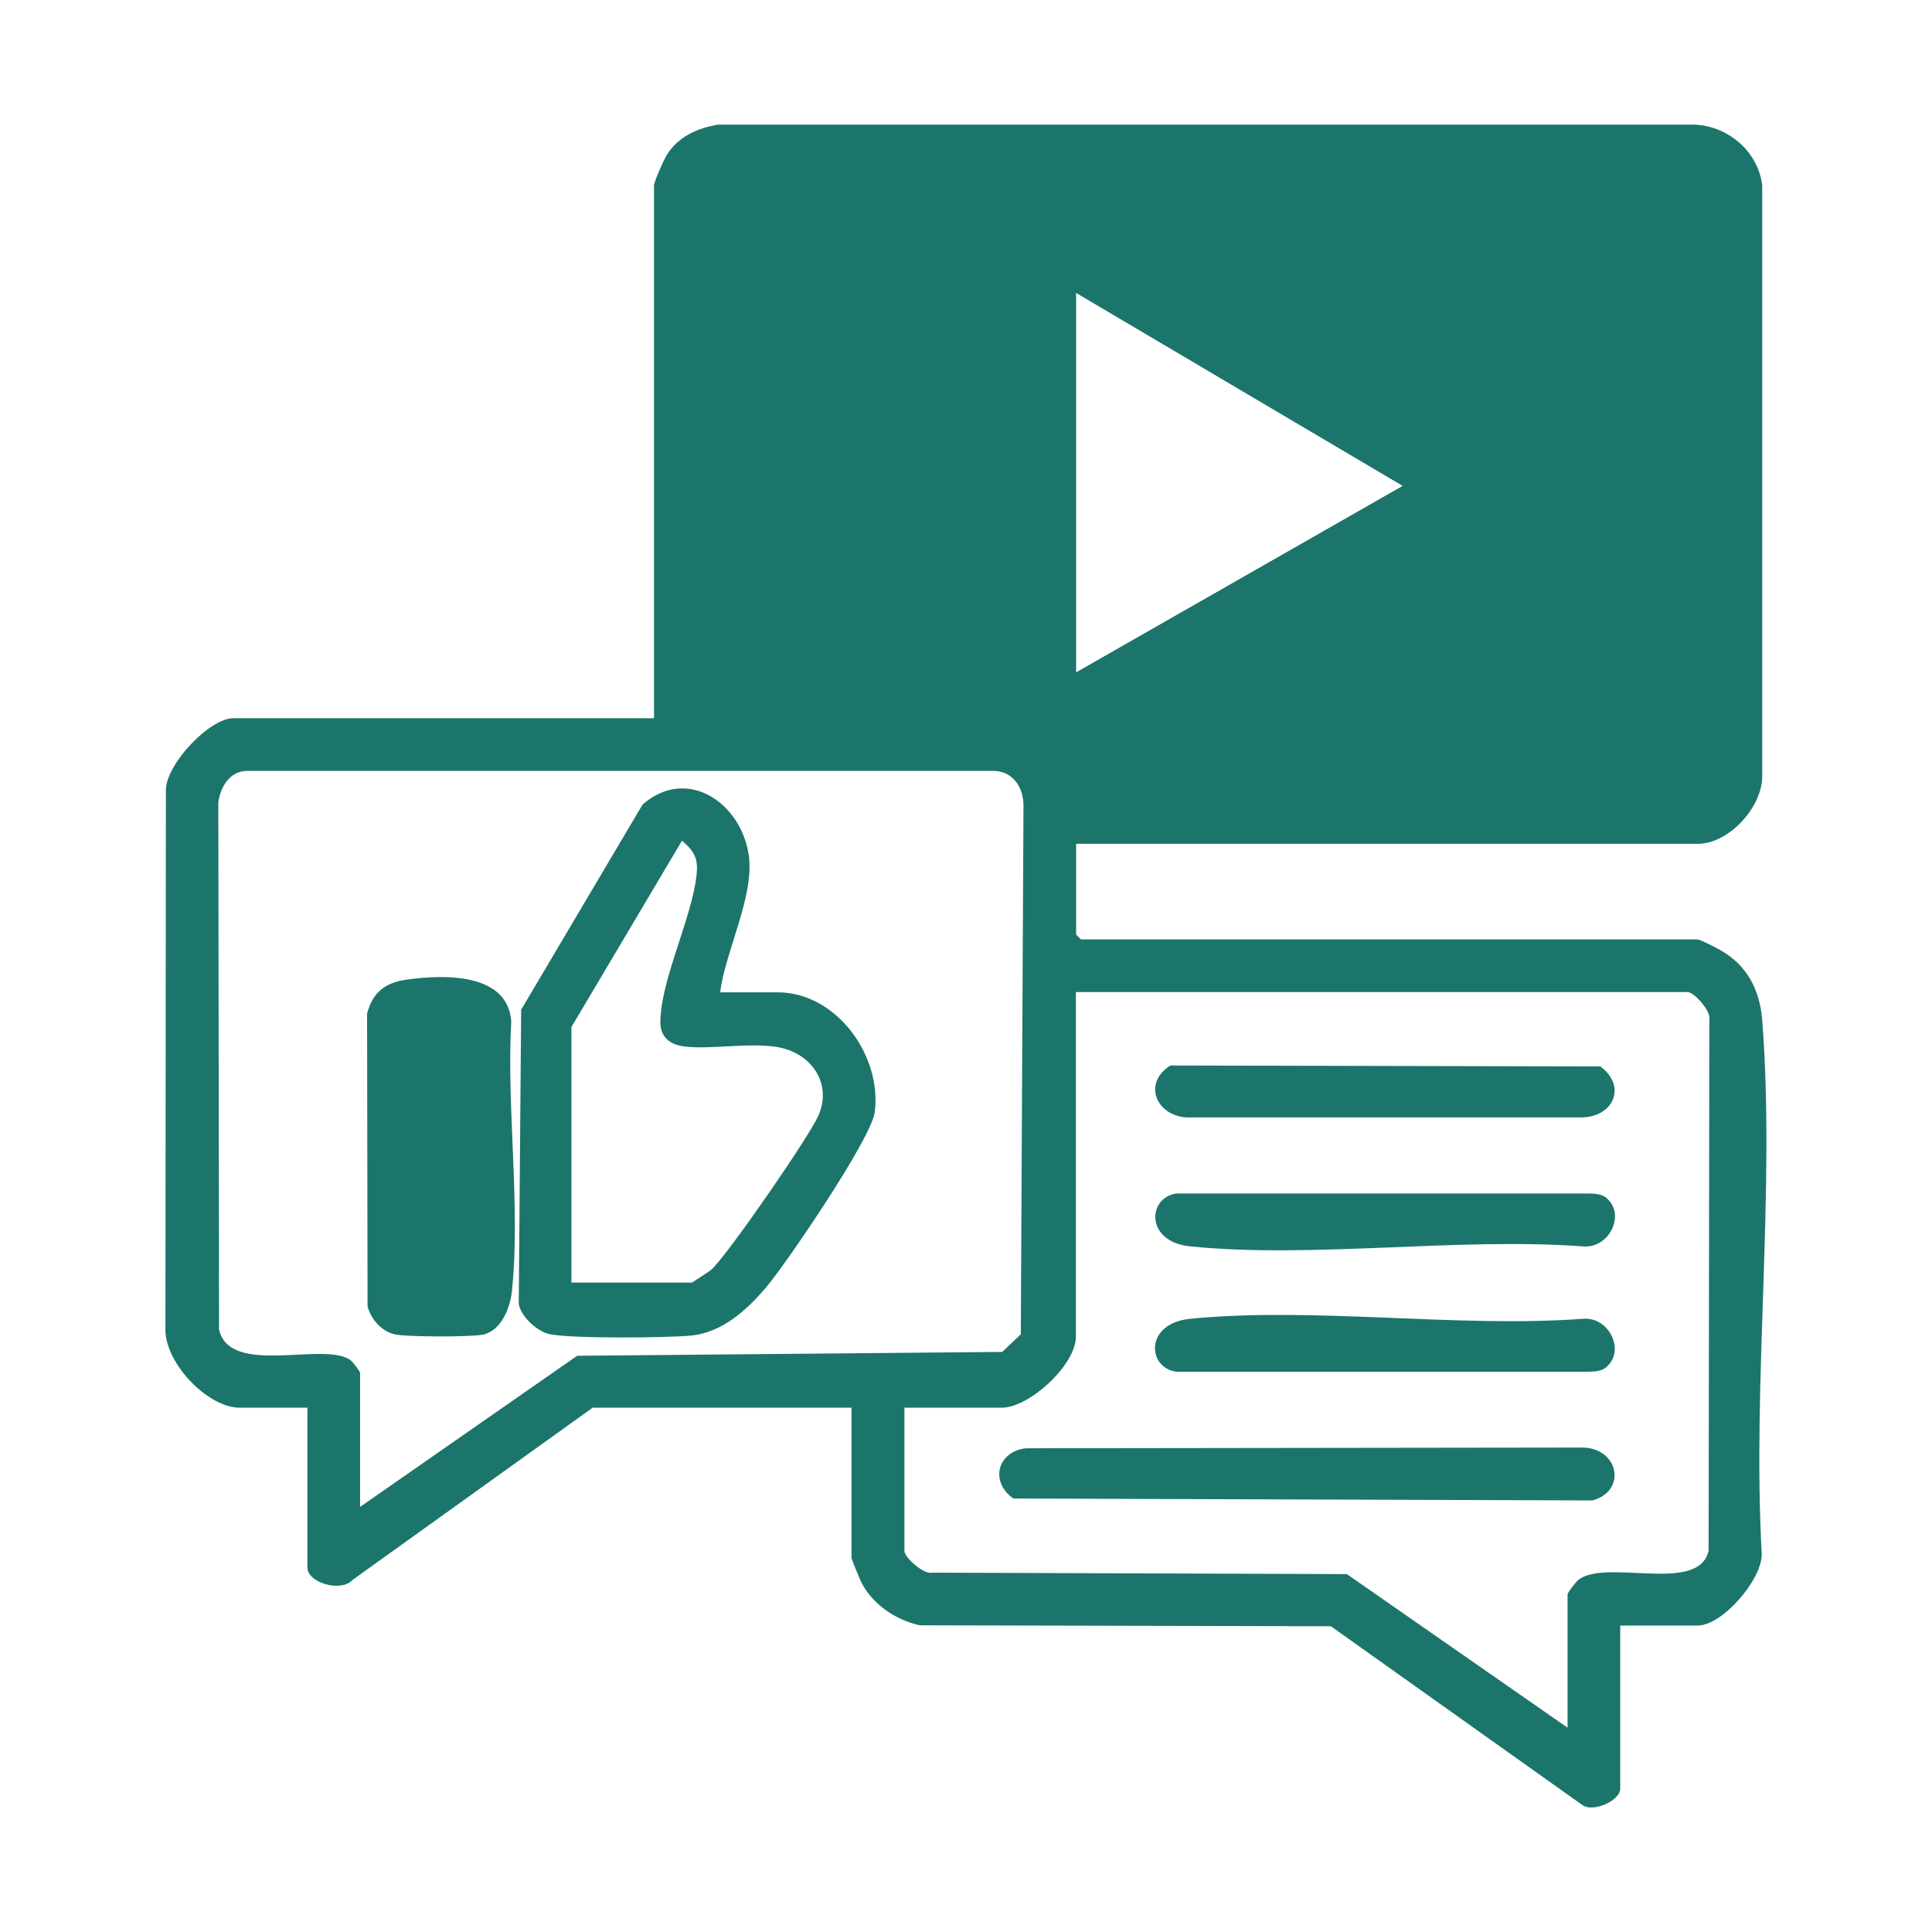
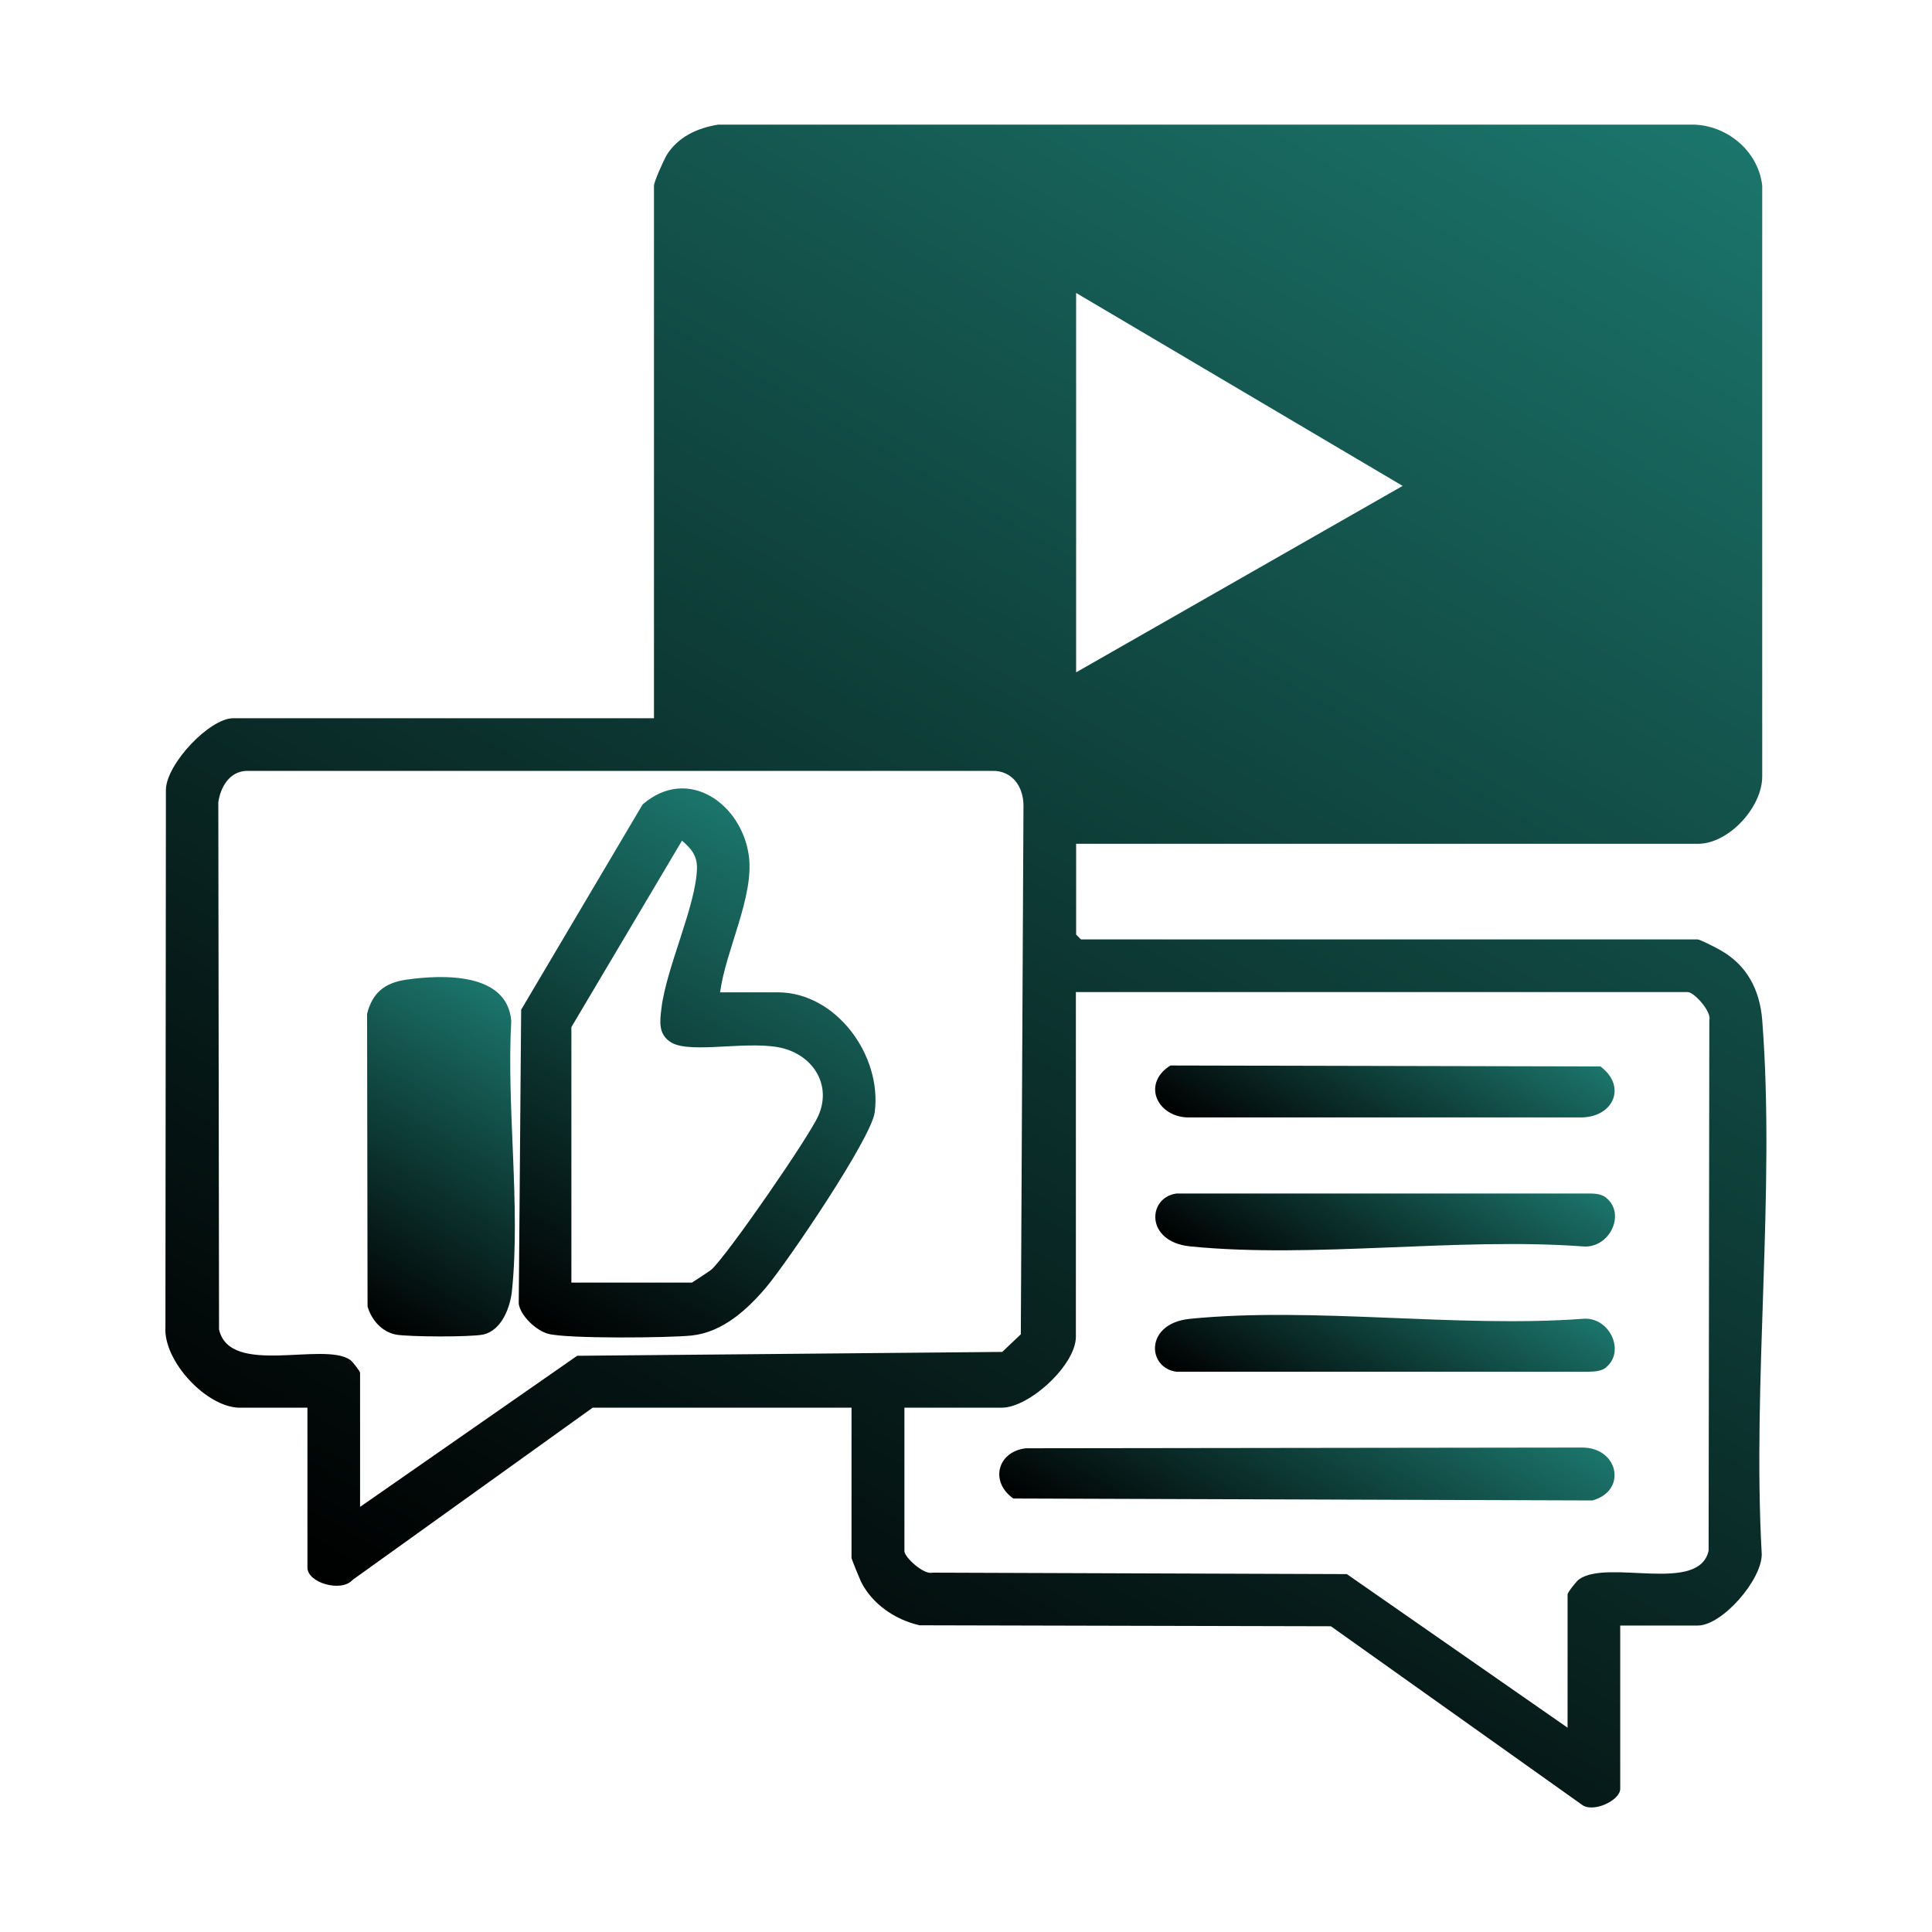
- <svg xmlns="http://www.w3.org/2000/svg" id="Layer_1" version="1.1" viewBox="0 0 80 80">
+ <svg xmlns="http://www.w3.org/2000/svg" xmlns:xlink="http://www.w3.org/1999/xlink" id="Layer_1" version="1.1" viewBox="0 0 80 80">
  <defs>
    <style>
      .st0 {
-         fill: #1b756b;
+         fill: url(#linear-gradient2);
+       }
+ 
+       .st1 {
+         fill: url(#linear-gradient1);
+       }
+ 
+       .st2 {
+         fill: url(#linear-gradient3);
+       }
+ 
+       .st3 {
+         fill: url(#linear-gradient6);
+       }
+ 
+       .st4 {
+         fill: url(#linear-gradient7);
+       }
+ 
+       .st5 {
+         fill: url(#linear-gradient5);
+       }
+ 
+       .st6 {
+         fill: url(#linear-gradient4);
+       }
+ 
+       .st7 {
+         fill: url(#linear-gradient);
      }
    </style>
+     <linearGradient id="linear-gradient" x1="66.44" y1="2.62" x2="25.9" y2="72.83" gradientUnits="userSpaceOnUse">
+       <stop offset="0" stop-color="#1b756b" />
+       <stop offset="1" stop-color="#000" />
+     </linearGradient>
+     <linearGradient id="linear-gradient1" x1="57.56" y1="55.1" x2="50.65" y2="67.07" xlink:href="#linear-gradient" />
+     <linearGradient id="linear-gradient2" x1="60" y1="40.54" x2="54.71" y2="49.69" xlink:href="#linear-gradient" />
+     <linearGradient id="linear-gradient3" x1="60" y1="45.83" x2="54.72" y2="54.98" xlink:href="#linear-gradient" />
+     <linearGradient id="linear-gradient4" x1="60.03" y1="51.18" x2="54.73" y2="60.37" xlink:href="#linear-gradient" />
+     <linearGradient id="linear-gradient5" x1="33.85" y1="35.53" x2="22.51" y2="55.17" xlink:href="#linear-gradient" />
+     <linearGradient id="linear-gradient6" x1="21.75" y1="41.72" x2="14.52" y2="54.26" xlink:href="#linear-gradient" />
+     <linearGradient id="linear-gradient7" x1="-120.47" y1="-117.87" x2="-262.53" y2="128.19" gradientUnits="userSpaceOnUse">
+       <stop offset="0" stop-color="#1b756b" />
+       <stop offset="1" stop-color="#005561" />
+     </linearGradient>
  </defs>
-   <path class="st0" d="M44.56,34.94v3.76l.2.2h25.54c.09,0,.78.35.93.44,1.11.62,1.64,1.65,1.74,2.9.55,7.11-.42,14.94-.02,22.12,0,1.07-1.64,2.95-2.65,2.95h-3.21v6.76c0,.49-1.15,1.02-1.6.65l-10.38-7.38-17.03-.04c-1.01-.23-1.96-.87-2.43-1.81-.06-.13-.39-.93-.39-.98v-6.22h-10.72l-9.94,7.13c-.47.53-1.87.12-1.87-.51v-6.62h-2.8c-1.36,0-3.17-1.92-3.08-3.34l.02-22.26c.03-1.07,1.81-2.95,2.79-2.95h17.42V7.69c0-.17.4-1.05.52-1.26.47-.76,1.27-1.13,2.14-1.27h40.3c1.44-.01,2.77,1.08,2.93,2.53v24.46c0,1.28-1.39,2.79-2.66,2.79h-25.75ZM44.56,12.13v15.71l13.52-7.72-13.52-7.99ZM14.92,62.39l8.98-6.25,17.6-.16.77-.73.11-21.89c0-.78-.46-1.46-1.3-1.44H10.2c-.7.03-1.07.67-1.16,1.3l.03,21.83c.44,1.96,4.32.49,5.43,1.26.1.07.41.47.41.54v5.53ZM64.91,71.55v-5.53c0-.08.36-.54.47-.62,1.2-.86,4.97.61,5.37-1.19l.03-21.97c.1-.36-.64-1.16-.89-1.16h-25.34v14.27c0,1.17-1.93,2.94-3.07,2.94h-4.03v5.94c0,.25.8.99,1.16.89l17.16.06,9.14,6.36Z" />
-   <path class="st0" d="M42.47,59.97l23.05-.03c1.5.01,1.87,1.79.42,2.19l-23.98-.08c-.97-.68-.68-1.93.51-2.08Z" />
-   <path class="st0" d="M48.48,44.12l17.79.04c1.09.81.56,2.07-.75,2.11h-16.39c-1.27-.08-1.83-1.44-.65-2.16Z" />
-   <path class="st0" d="M66.51,49.6c.83.67.13,2.12-.98,2.01-5.2-.38-11.14.51-16.25,0-1.87-.19-1.77-2.03-.56-2.19h17.09c.25.01.5.02.71.18Z" />
-   <path class="st0" d="M66.51,56.62c-.2.16-.46.17-.71.18h-17.09c-1.21-.16-1.32-2,.56-2.19,5.11-.51,11.05.38,16.25,0,1.11-.12,1.81,1.34.98,2.01Z" />
-   <path class="st0" d="M29.81,41.09h2.39c2.43,0,4.33,2.62,4.02,4.97-.14,1.08-3.63,6.22-4.5,7.25-.79.93-1.8,1.85-3.07,1.99-.96.1-5.16.14-5.95-.07-.49-.13-1.14-.73-1.22-1.24l.1-12.18,5.03-8.5c1.87-1.62,4.11-.03,4.4,2.14.22,1.68-.97,3.93-1.19,5.63ZM23.66,53.11h4.99s.72-.46.82-.55c.68-.63,4.05-5.51,4.42-6.37.54-1.24-.18-2.42-1.42-2.77-1.35-.38-3.84.24-4.67-.25-.55-.33-.48-.86-.41-1.43.21-1.7,1.43-4.24,1.47-5.78.01-.54-.24-.82-.62-1.15l-4.58,7.72v10.59Z" />
-   <path class="st0" d="M16.8,40.57c1.51-.22,4.21-.32,4.37,1.71-.2,3.56.39,7.66.03,11.16-.07.7-.43,1.65-1.19,1.82-.5.11-3.11.1-3.63,0-.58-.12-1-.61-1.16-1.16l-.02-12.12c.22-.87.73-1.28,1.6-1.41Z" />
+   <path class="st7" d="M44.56,34.94v3.76l.2.2h25.54c.09,0,.78.35.93.44,1.11.62,1.64,1.65,1.74,2.9.55,7.11-.42,14.94-.02,22.12,0,1.07-1.64,2.95-2.65,2.95h-3.21v6.76c0,.49-1.15,1.02-1.6.65l-10.38-7.38-17.03-.04c-1.01-.23-1.96-.87-2.43-1.81-.06-.13-.39-.93-.39-.98v-6.22h-10.72l-9.94,7.13c-.47.53-1.87.12-1.87-.51v-6.62h-2.8c-1.36,0-3.17-1.92-3.08-3.34l.02-22.26c.03-1.07,1.81-2.95,2.79-2.95h17.42V7.69c0-.17.4-1.05.52-1.26.47-.76,1.27-1.13,2.14-1.27h40.3c1.44-.01,2.77,1.08,2.93,2.53v24.46c0,1.28-1.39,2.79-2.66,2.79,0,0-25.75,0-25.75,0ZM44.56,12.13v15.71l13.52-7.72s-13.52-7.99-13.52-7.99ZM14.92,62.39l8.98-6.25,17.6-.16.77-.73.11-21.89c0-.78-.46-1.46-1.3-1.44H10.2c-.7.03-1.07.67-1.16,1.3l.03,21.83c.44,1.96,4.32.49,5.43,1.26.1.07.41.47.41.54v5.53h.01ZM64.91,71.55v-5.53c0-.08.36-.54.47-.62,1.2-.86,4.97.61,5.37-1.19l.03-21.97c.1-.36-.64-1.16-.89-1.16h-25.34v14.27c0,1.17-1.93,2.94-3.07,2.94h-4.03v5.94c0,.25.8.99,1.16.89l17.16.06,9.14,6.36h0Z" />
+   <path class="st1" d="M42.47,59.97l23.05-.03c1.5,0,1.87,1.79.42,2.19l-23.98-.08c-.97-.68-.68-1.93.51-2.08Z" />
+   <path class="st0" d="M48.48,44.12l17.79.04c1.09.81.56,2.07-.75,2.11h-16.39c-1.27-.08-1.83-1.44-.65-2.16h0Z" />
+   <path class="st2" d="M66.51,49.6c.83.67.13,2.12-.98,2.01-5.2-.38-11.14.51-16.25,0-1.87-.19-1.77-2.03-.56-2.19h17.09c.25,0,.5.02.71.18h0Z" />
+   <path class="st6" d="M66.51,56.62c-.2.16-.46.17-.71.18h-17.09c-1.21-.16-1.32-2,.56-2.19,5.11-.51,11.05.38,16.25,0,1.11-.12,1.81,1.34.98,2.01h0Z" />
+   <path class="st5" d="M29.81,41.09h2.39c2.43,0,4.33,2.62,4.02,4.97-.14,1.08-3.63,6.22-4.5,7.25-.79.93-1.8,1.85-3.07,1.99-.96.1-5.16.14-5.95-.07-.49-.13-1.14-.73-1.22-1.24l.1-12.18,5.03-8.5c1.87-1.62,4.11-.03,4.4,2.14.22,1.68-.97,3.93-1.19,5.63h-.01ZM23.66,53.11h4.99s.72-.46.82-.55c.68-.63,4.05-5.51,4.42-6.37.54-1.24-.18-2.42-1.42-2.77-1.35-.38-3.84.24-4.67-.25-.55-.33-.48-.86-.41-1.43.21-1.7,1.43-4.24,1.47-5.78.01-.54-.24-.82-.62-1.15l-4.58,7.72v10.59h0Z" />
+   <path class="st3" d="M16.8,40.57c1.51-.22,4.21-.32,4.37,1.71-.2,3.56.39,7.66.03,11.16-.07.7-.43,1.65-1.19,1.82-.5.11-3.11.1-3.63,0-.58-.12-1-.61-1.16-1.16l-.02-12.12c.22-.87.73-1.28,1.6-1.41Z" />
+   <rect class="st4" x="-295.5" y="-98.84" width="208" height="208" />
</svg>
